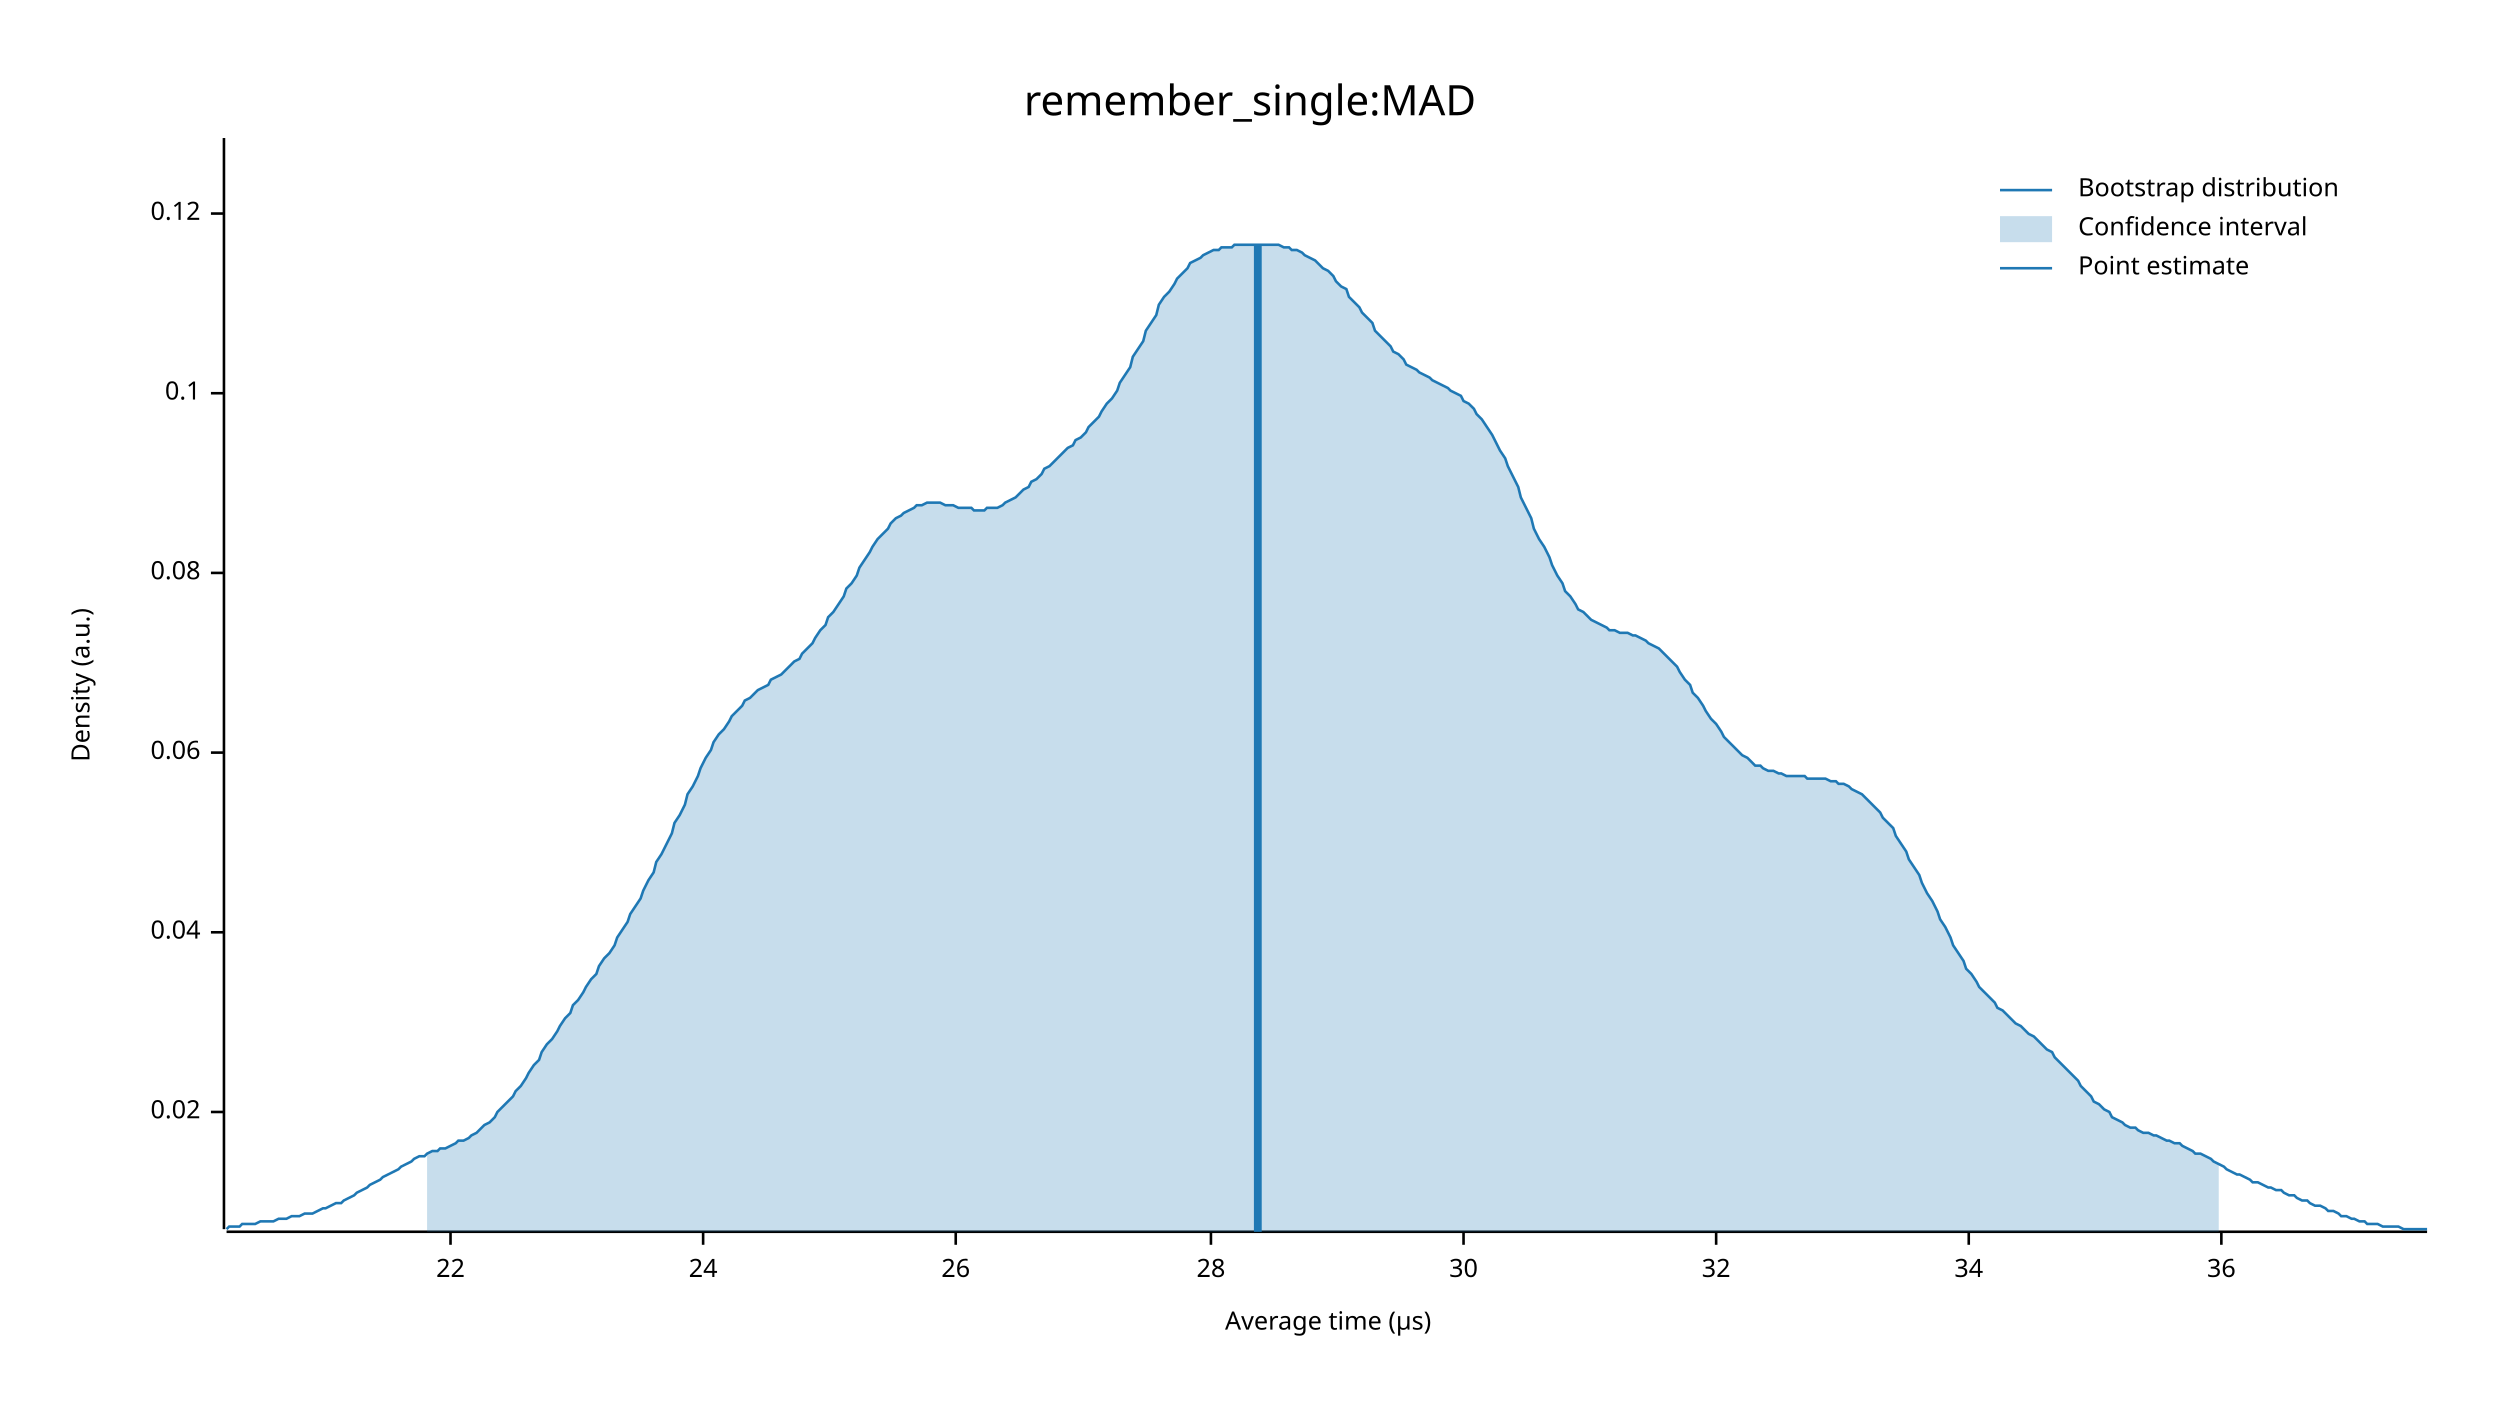
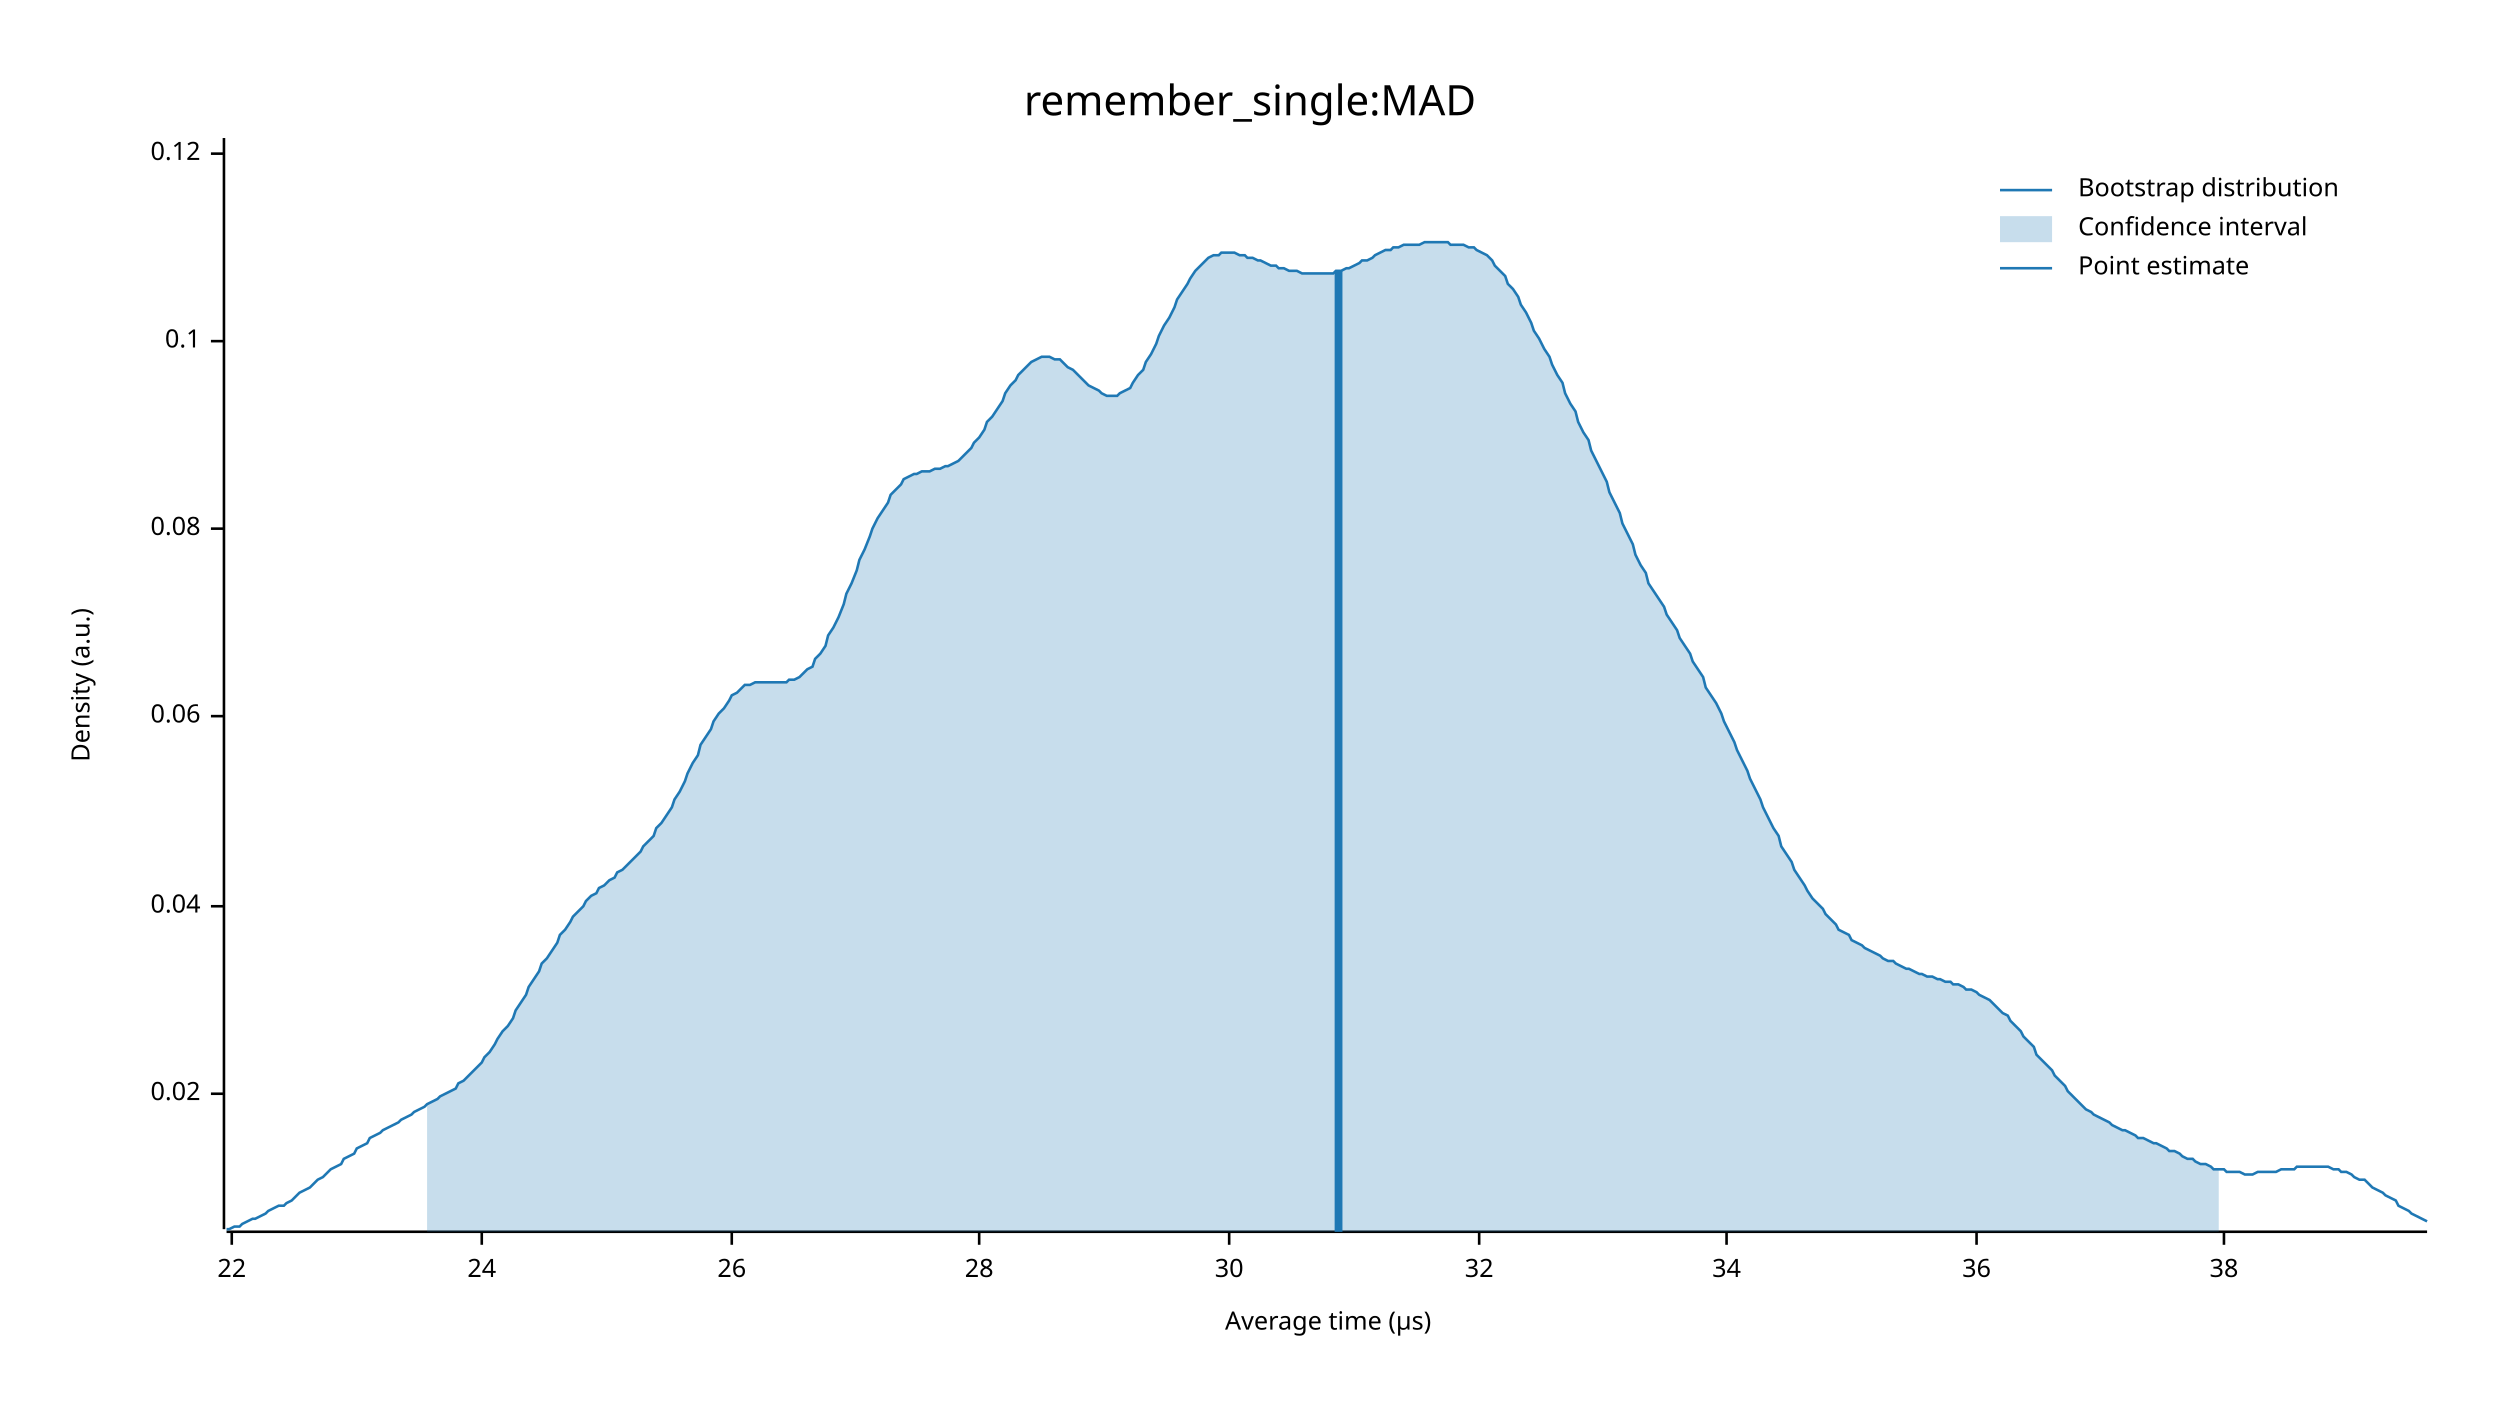
<svg xmlns="http://www.w3.org/2000/svg" width="960" height="540" viewBox="0 0 960 540">
  <text x="480" y="32" dy="0.76em" text-anchor="middle" font-family="sans-serif" font-size="16.129" opacity="1" fill="#000000">
remember_single:MAD
</text>
  <text x="27" y="263" dy="0.76em" text-anchor="middle" font-family="sans-serif" font-size="9.677" opacity="1" fill="#000000" transform="rotate(270, 27, 263)">
Density (a.u.)
</text>
  <text x="510" y="513" dy="-0.5ex" text-anchor="middle" font-family="sans-serif" font-size="9.677" opacity="1" fill="#000000">
Average time (µs)
</text>
  <polyline fill="none" opacity="1" stroke="#000000" stroke-width="1" points="86,53 86,472 " />
-   <text x="77" y="427" dy="0.5ex" text-anchor="end" font-family="sans-serif" font-size="9.677" opacity="1" fill="#000000">
+   <text x="77" y="420" dy="0.5ex" text-anchor="end" font-family="sans-serif" font-size="9.677" opacity="1" fill="#000000">
0.02
</text>
-   <polyline fill="none" opacity="1" stroke="#000000" stroke-width="1" points="81,427 86,427 " />
-   <text x="77" y="358" dy="0.5ex" text-anchor="end" font-family="sans-serif" font-size="9.677" opacity="1" fill="#000000">
+   <polyline fill="none" opacity="1" stroke="#000000" stroke-width="1" points="81,420 86,420 " />
+   <text x="77" y="348" dy="0.5ex" text-anchor="end" font-family="sans-serif" font-size="9.677" opacity="1" fill="#000000">
0.04
</text>
-   <polyline fill="none" opacity="1" stroke="#000000" stroke-width="1" points="81,358 86,358 " />
-   <text x="77" y="289" dy="0.5ex" text-anchor="end" font-family="sans-serif" font-size="9.677" opacity="1" fill="#000000">
+   <polyline fill="none" opacity="1" stroke="#000000" stroke-width="1" points="81,348 86,348 " />
+   <text x="77" y="275" dy="0.5ex" text-anchor="end" font-family="sans-serif" font-size="9.677" opacity="1" fill="#000000">
0.06
</text>
-   <polyline fill="none" opacity="1" stroke="#000000" stroke-width="1" points="81,289 86,289 " />
-   <text x="77" y="220" dy="0.5ex" text-anchor="end" font-family="sans-serif" font-size="9.677" opacity="1" fill="#000000">
+   <polyline fill="none" opacity="1" stroke="#000000" stroke-width="1" points="81,275 86,275 " />
+   <text x="77" y="203" dy="0.5ex" text-anchor="end" font-family="sans-serif" font-size="9.677" opacity="1" fill="#000000">
0.08
</text>
-   <polyline fill="none" opacity="1" stroke="#000000" stroke-width="1" points="81,220 86,220 " />
-   <text x="77" y="151" dy="0.5ex" text-anchor="end" font-family="sans-serif" font-size="9.677" opacity="1" fill="#000000">
+   <polyline fill="none" opacity="1" stroke="#000000" stroke-width="1" points="81,203 86,203 " />
+   <text x="77" y="131" dy="0.5ex" text-anchor="end" font-family="sans-serif" font-size="9.677" opacity="1" fill="#000000">
0.1
</text>
-   <polyline fill="none" opacity="1" stroke="#000000" stroke-width="1" points="81,151 86,151 " />
-   <text x="77" y="82" dy="0.5ex" text-anchor="end" font-family="sans-serif" font-size="9.677" opacity="1" fill="#000000">
+   <polyline fill="none" opacity="1" stroke="#000000" stroke-width="1" points="81,131 86,131 " />
+   <text x="77" y="59" dy="0.5ex" text-anchor="end" font-family="sans-serif" font-size="9.677" opacity="1" fill="#000000">
0.12
</text>
-   <polyline fill="none" opacity="1" stroke="#000000" stroke-width="1" points="81,82 86,82 " />
+   <polyline fill="none" opacity="1" stroke="#000000" stroke-width="1" points="81,59 86,59 " />
  <polyline fill="none" opacity="1" stroke="#000000" stroke-width="1" points="87,473 932,473 " />
-   <text x="173" y="483" dy="0.76em" text-anchor="middle" font-family="sans-serif" font-size="9.677" opacity="1" fill="#000000">
+   <text x="89" y="483" dy="0.76em" text-anchor="middle" font-family="sans-serif" font-size="9.677" opacity="1" fill="#000000">
22
</text>
-   <polyline fill="none" opacity="1" stroke="#000000" stroke-width="1" points="173,473 173,478 " />
-   <text x="270" y="483" dy="0.76em" text-anchor="middle" font-family="sans-serif" font-size="9.677" opacity="1" fill="#000000">
+   <polyline fill="none" opacity="1" stroke="#000000" stroke-width="1" points="89,473 89,478 " />
+   <text x="185" y="483" dy="0.76em" text-anchor="middle" font-family="sans-serif" font-size="9.677" opacity="1" fill="#000000">
24
</text>
-   <polyline fill="none" opacity="1" stroke="#000000" stroke-width="1" points="270,473 270,478 " />
-   <text x="367" y="483" dy="0.76em" text-anchor="middle" font-family="sans-serif" font-size="9.677" opacity="1" fill="#000000">
+   <polyline fill="none" opacity="1" stroke="#000000" stroke-width="1" points="185,473 185,478 " />
+   <text x="281" y="483" dy="0.76em" text-anchor="middle" font-family="sans-serif" font-size="9.677" opacity="1" fill="#000000">
26
</text>
-   <polyline fill="none" opacity="1" stroke="#000000" stroke-width="1" points="367,473 367,478 " />
-   <text x="465" y="483" dy="0.76em" text-anchor="middle" font-family="sans-serif" font-size="9.677" opacity="1" fill="#000000">
+   <polyline fill="none" opacity="1" stroke="#000000" stroke-width="1" points="281,473 281,478 " />
+   <text x="376" y="483" dy="0.76em" text-anchor="middle" font-family="sans-serif" font-size="9.677" opacity="1" fill="#000000">
28
</text>
-   <polyline fill="none" opacity="1" stroke="#000000" stroke-width="1" points="465,473 465,478 " />
-   <text x="562" y="483" dy="0.76em" text-anchor="middle" font-family="sans-serif" font-size="9.677" opacity="1" fill="#000000">
+   <polyline fill="none" opacity="1" stroke="#000000" stroke-width="1" points="376,473 376,478 " />
+   <text x="472" y="483" dy="0.76em" text-anchor="middle" font-family="sans-serif" font-size="9.677" opacity="1" fill="#000000">
30
</text>
-   <polyline fill="none" opacity="1" stroke="#000000" stroke-width="1" points="562,473 562,478 " />
-   <text x="659" y="483" dy="0.76em" text-anchor="middle" font-family="sans-serif" font-size="9.677" opacity="1" fill="#000000">
+   <polyline fill="none" opacity="1" stroke="#000000" stroke-width="1" points="472,473 472,478 " />
+   <text x="568" y="483" dy="0.76em" text-anchor="middle" font-family="sans-serif" font-size="9.677" opacity="1" fill="#000000">
32
</text>
-   <polyline fill="none" opacity="1" stroke="#000000" stroke-width="1" points="659,473 659,478 " />
-   <text x="756" y="483" dy="0.76em" text-anchor="middle" font-family="sans-serif" font-size="9.677" opacity="1" fill="#000000">
+   <polyline fill="none" opacity="1" stroke="#000000" stroke-width="1" points="568,473 568,478 " />
+   <text x="663" y="483" dy="0.76em" text-anchor="middle" font-family="sans-serif" font-size="9.677" opacity="1" fill="#000000">
34
</text>
-   <polyline fill="none" opacity="1" stroke="#000000" stroke-width="1" points="756,473 756,478 " />
-   <text x="853" y="483" dy="0.76em" text-anchor="middle" font-family="sans-serif" font-size="9.677" opacity="1" fill="#000000">
+   <polyline fill="none" opacity="1" stroke="#000000" stroke-width="1" points="663,473 663,478 " />
+   <text x="759" y="483" dy="0.76em" text-anchor="middle" font-family="sans-serif" font-size="9.677" opacity="1" fill="#000000">
36
</text>
-   <polyline fill="none" opacity="1" stroke="#000000" stroke-width="1" points="853,473 853,478 " />
-   <polyline fill="none" opacity="1" stroke="#1F78B4" stroke-width="1" points="87,472 88,471 90,471 92,471 93,470 95,470 97,470 98,470 100,469 102,469 103,469 105,469 107,468 109,468 110,468 112,467 114,467 115,467 117,466 119,466 120,466 122,465 124,464 125,464 127,463 129,462 131,462 132,461 134,460 136,459 137,458 139,457 141,456 142,455 144,454 146,453 147,452 149,451 151,450 153,449 154,448 156,447 158,446 159,445 161,444 163,444 164,443 166,442 168,442 169,441 171,441 173,440 175,439 176,438 178,438 180,437 181,436 183,435 185,433 186,432 188,431 190,429 191,427 193,425 195,423 197,421 198,419 200,417 202,414 203,412 205,409 207,407 208,404 210,401 212,399 214,396 215,394 217,391 219,389 220,386 222,384 224,381 225,379 227,376 229,374 230,371 232,368 234,366 236,363 237,360 239,357 241,354 242,351 244,348 246,345 247,342 249,338 251,335 252,331 254,328 256,324 258,320 259,316 261,313 263,309 264,305 266,302 268,298 269,295 271,291 273,288 274,285 276,282 278,280 280,277 281,275 283,273 285,271 286,269 288,268 290,266 291,265 293,264 295,263 296,261 298,260 300,259 302,257 303,256 305,254 307,253 308,251 310,249 312,247 313,245 315,242 317,240 318,237 320,235 322,232 324,229 325,226 327,224 329,221 330,218 332,215 334,212 335,210 337,207 339,205 341,203 342,201 344,199 346,198 347,197 349,196 351,195 352,194 354,194 356,193 357,193 359,193 361,193 363,194 364,194 366,194 368,195 369,195 371,195 373,195 374,196 376,196 378,196 379,195 381,195 383,195 385,194 386,193 388,192 390,191 391,190 393,188 395,187 396,185 398,184 400,182 401,180 403,179 405,177 407,175 408,174 410,172 412,171 413,169 415,168 417,166 418,164 420,162 422,160 423,158 425,155 427,153 429,150 430,147 432,144 434,141 435,137 437,134 439,131 440,127 442,124 444,121 445,117 447,114 449,112 451,109 452,107 454,105 456,103 457,101 459,100 461,99 462,98 464,97 466,96 468,96 469,95 471,95 473,95 474,94 476,94 478,94 479,94 481,94 483,94 484,94 486,94 488,94 490,94 491,94 493,95 495,95 496,96 498,96 500,97 501,98 503,99 505,100 506,101 508,103 510,104 512,106 513,108 515,110 517,111 518,114 520,116 522,118 523,120 525,122 527,124 528,127 530,129 532,131 534,133 535,135 537,136 539,138 540,140 542,141 544,142 545,143 547,144 549,145 550,146 552,147 554,148 556,149 557,150 559,151 561,152 562,154 564,155 566,157 567,159 569,161 571,164 573,167 574,169 576,173 578,176 579,179 581,183 583,187 584,191 586,195 588,199 589,203 591,207 593,210 595,214 596,217 598,221 600,224 601,227 603,229 605,232 606,234 608,235 610,237 611,238 613,239 615,240 617,241 618,242 620,242 622,243 623,243 625,243 627,244 628,244 630,245 632,246 633,247 635,248 637,249 639,251 640,252 642,254 644,256 645,258 647,261 649,263 650,266 652,268 654,271 655,273 657,276 659,278 661,281 662,283 664,285 666,287 667,288 669,290 671,291 672,292 674,294 676,294 677,295 679,296 681,296 683,297 684,297 686,298 688,298 689,298 691,298 693,298 694,299 696,299 698,299 700,299 701,299 703,300 705,300 706,301 708,301 710,302 711,303 713,304 715,305 716,306 718,308 720,310 722,312 723,314 725,316 727,318 728,321 730,324 732,327 733,330 735,333 737,336 738,339 740,343 742,346 744,350 745,353 747,356 749,360 750,363 752,366 754,369 755,372 757,374 759,377 760,379 762,381 764,383 766,385 767,387 769,388 771,390 772,391 774,393 776,394 777,395 779,397 781,398 782,399 784,401 786,403 788,404 789,406 791,408 793,410 794,411 796,413 798,415 799,417 801,419 803,421 804,423 806,424 808,426 810,427 811,429 813,430 815,431 816,432 818,433 820,433 821,434 823,435 825,435 827,436 828,436 830,437 832,438 833,438 835,439 837,439 838,440 840,441 842,442 843,443 845,443 847,444 849,445 850,446 852,447 854,448 855,449 857,450 859,451 860,451 862,452 864,453 865,454 867,454 869,455 871,456 872,456 874,457 876,457 877,458 879,459 881,459 882,460 884,461 886,461 887,462 889,463 891,463 893,464 894,465 896,465 898,466 899,467 901,467 903,468 904,468 906,469 908,469 909,470 911,470 913,470 915,471 916,471 918,471 920,471 921,471 923,472 925,472 926,472 928,472 930,472 932,472 " />
-   <polygon opacity="0.25" fill="#1F78B4" points="164,443 166,442 168,442 169,441 171,441 173,440 175,439 176,438 178,438 180,437 181,436 183,435 185,433 186,432 188,431 190,429 191,427 193,425 195,423 197,421 198,419 200,417 202,414 203,412 205,409 207,407 208,404 210,401 212,399 214,396 215,394 217,391 219,389 220,386 222,384 224,381 225,379 227,376 229,374 230,371 232,368 234,366 236,363 237,360 239,357 241,354 242,351 244,348 246,345 247,342 249,338 251,335 252,331 254,328 256,324 258,320 259,316 261,313 263,309 264,305 266,302 268,298 269,295 271,291 273,288 274,285 276,282 278,280 280,277 281,275 283,273 285,271 286,269 288,268 290,266 291,265 293,264 295,263 296,261 298,260 300,259 302,257 303,256 305,254 307,253 308,251 310,249 312,247 313,245 315,242 317,240 318,237 320,235 322,232 324,229 325,226 327,224 329,221 330,218 332,215 334,212 335,210 337,207 339,205 341,203 342,201 344,199 346,198 347,197 349,196 351,195 352,194 354,194 356,193 357,193 359,193 361,193 363,194 364,194 366,194 368,195 369,195 371,195 373,195 374,196 376,196 378,196 379,195 381,195 383,195 385,194 386,193 388,192 390,191 391,190 393,188 395,187 396,185 398,184 400,182 401,180 403,179 405,177 407,175 408,174 410,172 412,171 413,169 415,168 417,166 418,164 420,162 422,160 423,158 425,155 427,153 429,150 430,147 432,144 434,141 435,137 437,134 439,131 440,127 442,124 444,121 445,117 447,114 449,112 451,109 452,107 454,105 456,103 457,101 459,100 461,99 462,98 464,97 466,96 468,96 469,95 471,95 473,95 474,94 476,94 478,94 479,94 481,94 483,94 484,94 486,94 488,94 490,94 491,94 493,95 495,95 496,96 498,96 500,97 501,98 503,99 505,100 506,101 508,103 510,104 512,106 513,108 515,110 517,111 518,114 520,116 522,118 523,120 525,122 527,124 528,127 530,129 532,131 534,133 535,135 537,136 539,138 540,140 542,141 544,142 545,143 547,144 549,145 550,146 552,147 554,148 556,149 557,150 559,151 561,152 562,154 564,155 566,157 567,159 569,161 571,164 573,167 574,169 576,173 578,176 579,179 581,183 583,187 584,191 586,195 588,199 589,203 591,207 593,210 595,214 596,217 598,221 600,224 601,227 603,229 605,232 606,234 608,235 610,237 611,238 613,239 615,240 617,241 618,242 620,242 622,243 623,243 625,243 627,244 628,244 630,245 632,246 633,247 635,248 637,249 639,251 640,252 642,254 644,256 645,258 647,261 649,263 650,266 652,268 654,271 655,273 657,276 659,278 661,281 662,283 664,285 666,287 667,288 669,290 671,291 672,292 674,294 676,294 677,295 679,296 681,296 683,297 684,297 686,298 688,298 689,298 691,298 693,298 694,299 696,299 698,299 700,299 701,299 703,300 705,300 706,301 708,301 710,302 711,303 713,304 715,305 716,306 718,308 720,310 722,312 723,314 725,316 727,318 728,321 730,324 732,327 733,330 735,333 737,336 738,339 740,343 742,346 744,350 745,353 747,356 749,360 750,363 752,366 754,369 755,372 757,374 759,377 760,379 762,381 764,383 766,385 767,387 769,388 771,390 772,391 774,393 776,394 777,395 779,397 781,398 782,399 784,401 786,403 788,404 789,406 791,408 793,410 794,411 796,413 798,415 799,417 801,419 803,421 804,423 806,424 808,426 810,427 811,429 813,430 815,431 816,432 818,433 820,433 821,434 823,435 825,435 827,436 828,436 830,437 832,438 833,438 835,439 837,439 838,440 840,441 842,442 843,443 845,443 847,444 849,445 850,446 852,447 852,473 164,473 " />
-   <polyline fill="none" opacity="1" stroke="#1F78B4" stroke-width="3" points="483,473 483,94 " />
+   <polyline fill="none" opacity="1" stroke="#000000" stroke-width="1" points="759,473 759,478 " />
+   <text x="854" y="483" dy="0.76em" text-anchor="middle" font-family="sans-serif" font-size="9.677" opacity="1" fill="#000000">
+ 38
+ </text>
+   <polyline fill="none" opacity="1" stroke="#000000" stroke-width="1" points="854,473 854,478 " />
+   <polyline fill="none" opacity="1" stroke="#1F78B4" stroke-width="1" points="87,472 88,472 90,471 92,471 93,470 95,469 97,468 98,468 100,467 102,466 103,465 105,464 107,463 109,463 110,462 112,461 114,459 115,458 117,457 119,456 120,455 122,453 124,452 125,451 127,449 129,448 131,447 132,445 134,444 136,443 137,441 139,440 141,439 142,437 144,436 146,435 147,434 149,433 151,432 153,431 154,430 156,429 158,428 159,427 161,426 163,425 164,424 166,423 168,422 169,421 171,420 173,419 175,418 176,416 178,415 180,413 181,412 183,410 185,408 186,406 188,404 190,401 191,399 193,396 195,394 197,391 198,388 200,385 202,382 203,379 205,376 207,373 208,370 210,368 212,365 214,362 215,359 217,357 219,354 220,352 222,350 224,348 225,346 227,344 229,343 230,341 232,340 234,338 236,337 237,335 239,334 241,332 242,331 244,329 246,327 247,325 249,323 251,321 252,318 254,316 256,313 258,310 259,307 261,304 263,300 264,297 266,293 268,290 269,286 271,283 273,280 274,277 276,274 278,272 280,269 281,267 283,266 285,264 286,263 288,263 290,262 291,262 293,262 295,262 296,262 298,262 300,262 302,262 303,261 305,261 307,260 308,259 310,257 312,256 313,253 315,251 317,248 318,244 320,241 322,237 324,232 325,228 327,224 329,219 330,215 332,211 334,206 335,203 337,199 339,196 341,193 342,190 344,188 346,186 347,184 349,183 351,182 352,182 354,181 356,181 357,181 359,180 361,180 363,179 364,179 366,178 368,177 369,176 371,174 373,172 374,170 376,168 378,165 379,162 381,160 383,157 385,154 386,151 388,148 390,146 391,144 393,142 395,140 396,139 398,138 400,137 401,137 403,137 405,138 407,138 408,139 410,141 412,142 413,143 415,145 417,147 418,148 420,149 422,150 423,151 425,152 427,152 429,152 430,151 432,150 434,149 435,147 437,144 439,142 440,139 442,136 444,132 445,129 447,125 449,122 451,118 452,115 454,112 456,109 457,107 459,104 461,102 462,101 464,99 466,98 468,98 469,97 471,97 473,97 474,97 476,98 478,98 479,99 481,99 483,100 484,100 486,101 488,102 490,102 491,103 493,103 495,104 496,104 498,104 500,105 501,105 503,105 505,105 506,105 508,105 510,105 512,105 513,104 515,104 517,103 518,103 520,102 522,101 523,100 525,100 527,99 528,98 530,97 532,96 534,96 535,95 537,95 539,94 540,94 542,94 544,94 545,94 547,93 549,93 550,93 552,93 554,93 556,93 557,94 559,94 561,94 562,94 564,95 566,95 567,96 569,97 571,98 573,100 574,102 576,104 578,106 579,109 581,111 583,114 584,117 586,120 588,124 589,127 591,130 593,134 595,137 596,140 598,144 600,147 601,151 603,155 605,158 606,162 608,166 610,169 611,173 613,177 615,181 617,185 618,189 620,193 622,197 623,201 625,205 627,209 628,213 630,217 632,220 633,224 635,227 637,230 639,233 640,236 642,239 644,242 645,245 647,248 649,251 650,254 652,257 654,260 655,264 657,267 659,270 661,274 662,277 664,281 666,285 667,288 669,292 671,296 672,299 674,303 676,307 677,310 679,314 681,318 683,321 684,325 686,328 688,331 689,334 691,337 693,340 694,342 696,345 698,347 700,349 701,351 703,353 705,355 706,357 708,358 710,359 711,361 713,362 715,363 716,364 718,365 720,366 722,367 723,368 725,369 727,369 728,370 730,371 732,372 733,372 735,373 737,374 738,374 740,375 742,375 744,376 745,376 747,377 749,377 750,378 752,378 754,379 755,380 757,380 759,381 760,382 762,383 764,384 766,386 767,387 769,389 771,390 772,392 774,394 776,396 777,398 779,400 781,402 782,405 784,407 786,409 788,411 789,413 791,415 793,417 794,419 796,421 798,423 799,424 801,426 803,427 804,428 806,429 808,430 810,431 811,432 813,433 815,434 816,434 818,435 820,436 821,437 823,437 825,438 827,439 828,439 830,440 832,441 833,442 835,442 837,443 838,444 840,445 842,445 843,446 845,447 847,447 849,448 850,449 852,449 854,449 855,450 857,450 859,450 860,450 862,451 864,451 865,451 867,450 869,450 871,450 872,450 874,450 876,449 877,449 879,449 881,449 882,448 884,448 886,448 887,448 889,448 891,448 893,448 894,448 896,449 898,449 899,450 901,450 903,451 904,452 906,453 908,453 909,454 911,456 913,457 915,458 916,459 918,460 920,461 921,463 923,464 925,465 926,466 928,467 930,468 932,469 " />
+   <polygon opacity="0.25" fill="#1F78B4" points="164,424 166,423 168,422 169,421 171,420 173,419 175,418 176,416 178,415 180,413 181,412 183,410 185,408 186,406 188,404 190,401 191,399 193,396 195,394 197,391 198,388 200,385 202,382 203,379 205,376 207,373 208,370 210,368 212,365 214,362 215,359 217,357 219,354 220,352 222,350 224,348 225,346 227,344 229,343 230,341 232,340 234,338 236,337 237,335 239,334 241,332 242,331 244,329 246,327 247,325 249,323 251,321 252,318 254,316 256,313 258,310 259,307 261,304 263,300 264,297 266,293 268,290 269,286 271,283 273,280 274,277 276,274 278,272 280,269 281,267 283,266 285,264 286,263 288,263 290,262 291,262 293,262 295,262 296,262 298,262 300,262 302,262 303,261 305,261 307,260 308,259 310,257 312,256 313,253 315,251 317,248 318,244 320,241 322,237 324,232 325,228 327,224 329,219 330,215 332,211 334,206 335,203 337,199 339,196 341,193 342,190 344,188 346,186 347,184 349,183 351,182 352,182 354,181 356,181 357,181 359,180 361,180 363,179 364,179 366,178 368,177 369,176 371,174 373,172 374,170 376,168 378,165 379,162 381,160 383,157 385,154 386,151 388,148 390,146 391,144 393,142 395,140 396,139 398,138 400,137 401,137 403,137 405,138 407,138 408,139 410,141 412,142 413,143 415,145 417,147 418,148 420,149 422,150 423,151 425,152 427,152 429,152 430,151 432,150 434,149 435,147 437,144 439,142 440,139 442,136 444,132 445,129 447,125 449,122 451,118 452,115 454,112 456,109 457,107 459,104 461,102 462,101 464,99 466,98 468,98 469,97 471,97 473,97 474,97 476,98 478,98 479,99 481,99 483,100 484,100 486,101 488,102 490,102 491,103 493,103 495,104 496,104 498,104 500,105 501,105 503,105 505,105 506,105 508,105 510,105 512,105 513,104 515,104 517,103 518,103 520,102 522,101 523,100 525,100 527,99 528,98 530,97 532,96 534,96 535,95 537,95 539,94 540,94 542,94 544,94 545,94 547,93 549,93 550,93 552,93 554,93 556,93 557,94 559,94 561,94 562,94 564,95 566,95 567,96 569,97 571,98 573,100 574,102 576,104 578,106 579,109 581,111 583,114 584,117 586,120 588,124 589,127 591,130 593,134 595,137 596,140 598,144 600,147 601,151 603,155 605,158 606,162 608,166 610,169 611,173 613,177 615,181 617,185 618,189 620,193 622,197 623,201 625,205 627,209 628,213 630,217 632,220 633,224 635,227 637,230 639,233 640,236 642,239 644,242 645,245 647,248 649,251 650,254 652,257 654,260 655,264 657,267 659,270 661,274 662,277 664,281 666,285 667,288 669,292 671,296 672,299 674,303 676,307 677,310 679,314 681,318 683,321 684,325 686,328 688,331 689,334 691,337 693,340 694,342 696,345 698,347 700,349 701,351 703,353 705,355 706,357 708,358 710,359 711,361 713,362 715,363 716,364 718,365 720,366 722,367 723,368 725,369 727,369 728,370 730,371 732,372 733,372 735,373 737,374 738,374 740,375 742,375 744,376 745,376 747,377 749,377 750,378 752,378 754,379 755,380 757,380 759,381 760,382 762,383 764,384 766,386 767,387 769,389 771,390 772,392 774,394 776,396 777,398 779,400 781,402 782,405 784,407 786,409 788,411 789,413 791,415 793,417 794,419 796,421 798,423 799,424 801,426 803,427 804,428 806,429 808,430 810,431 811,432 813,433 815,434 816,434 818,435 820,436 821,437 823,437 825,438 827,439 828,439 830,440 832,441 833,442 835,442 837,443 838,444 840,445 842,445 843,446 845,447 847,447 849,448 850,449 852,449 852,473 164,473 " />
+   <polyline fill="none" opacity="1" stroke="#1F78B4" stroke-width="3" points="514,473 514,104 " />
  <text x="798" y="68" dy="0.76em" text-anchor="start" font-family="sans-serif" font-size="9.677" opacity="1" fill="#000000">
Bootstrap distribution
</text>
  <text x="798" y="83" dy="0.76em" text-anchor="start" font-family="sans-serif" font-size="9.677" opacity="1" fill="#000000">
Confidence interval
</text>
  <text x="798" y="98" dy="0.76em" text-anchor="start" font-family="sans-serif" font-size="9.677" opacity="1" fill="#000000">
Point estimate
</text>
  <polyline fill="none" opacity="1" stroke="#1F78B4" stroke-width="1" points="768,73 788,73 " />
  <rect x="768" y="83" width="20" height="10" opacity="0.25" fill="#1F78B4" stroke="none" />
  <polyline fill="none" opacity="1" stroke="#1F78B4" stroke-width="1" points="768,103 788,103 " />
</svg>
